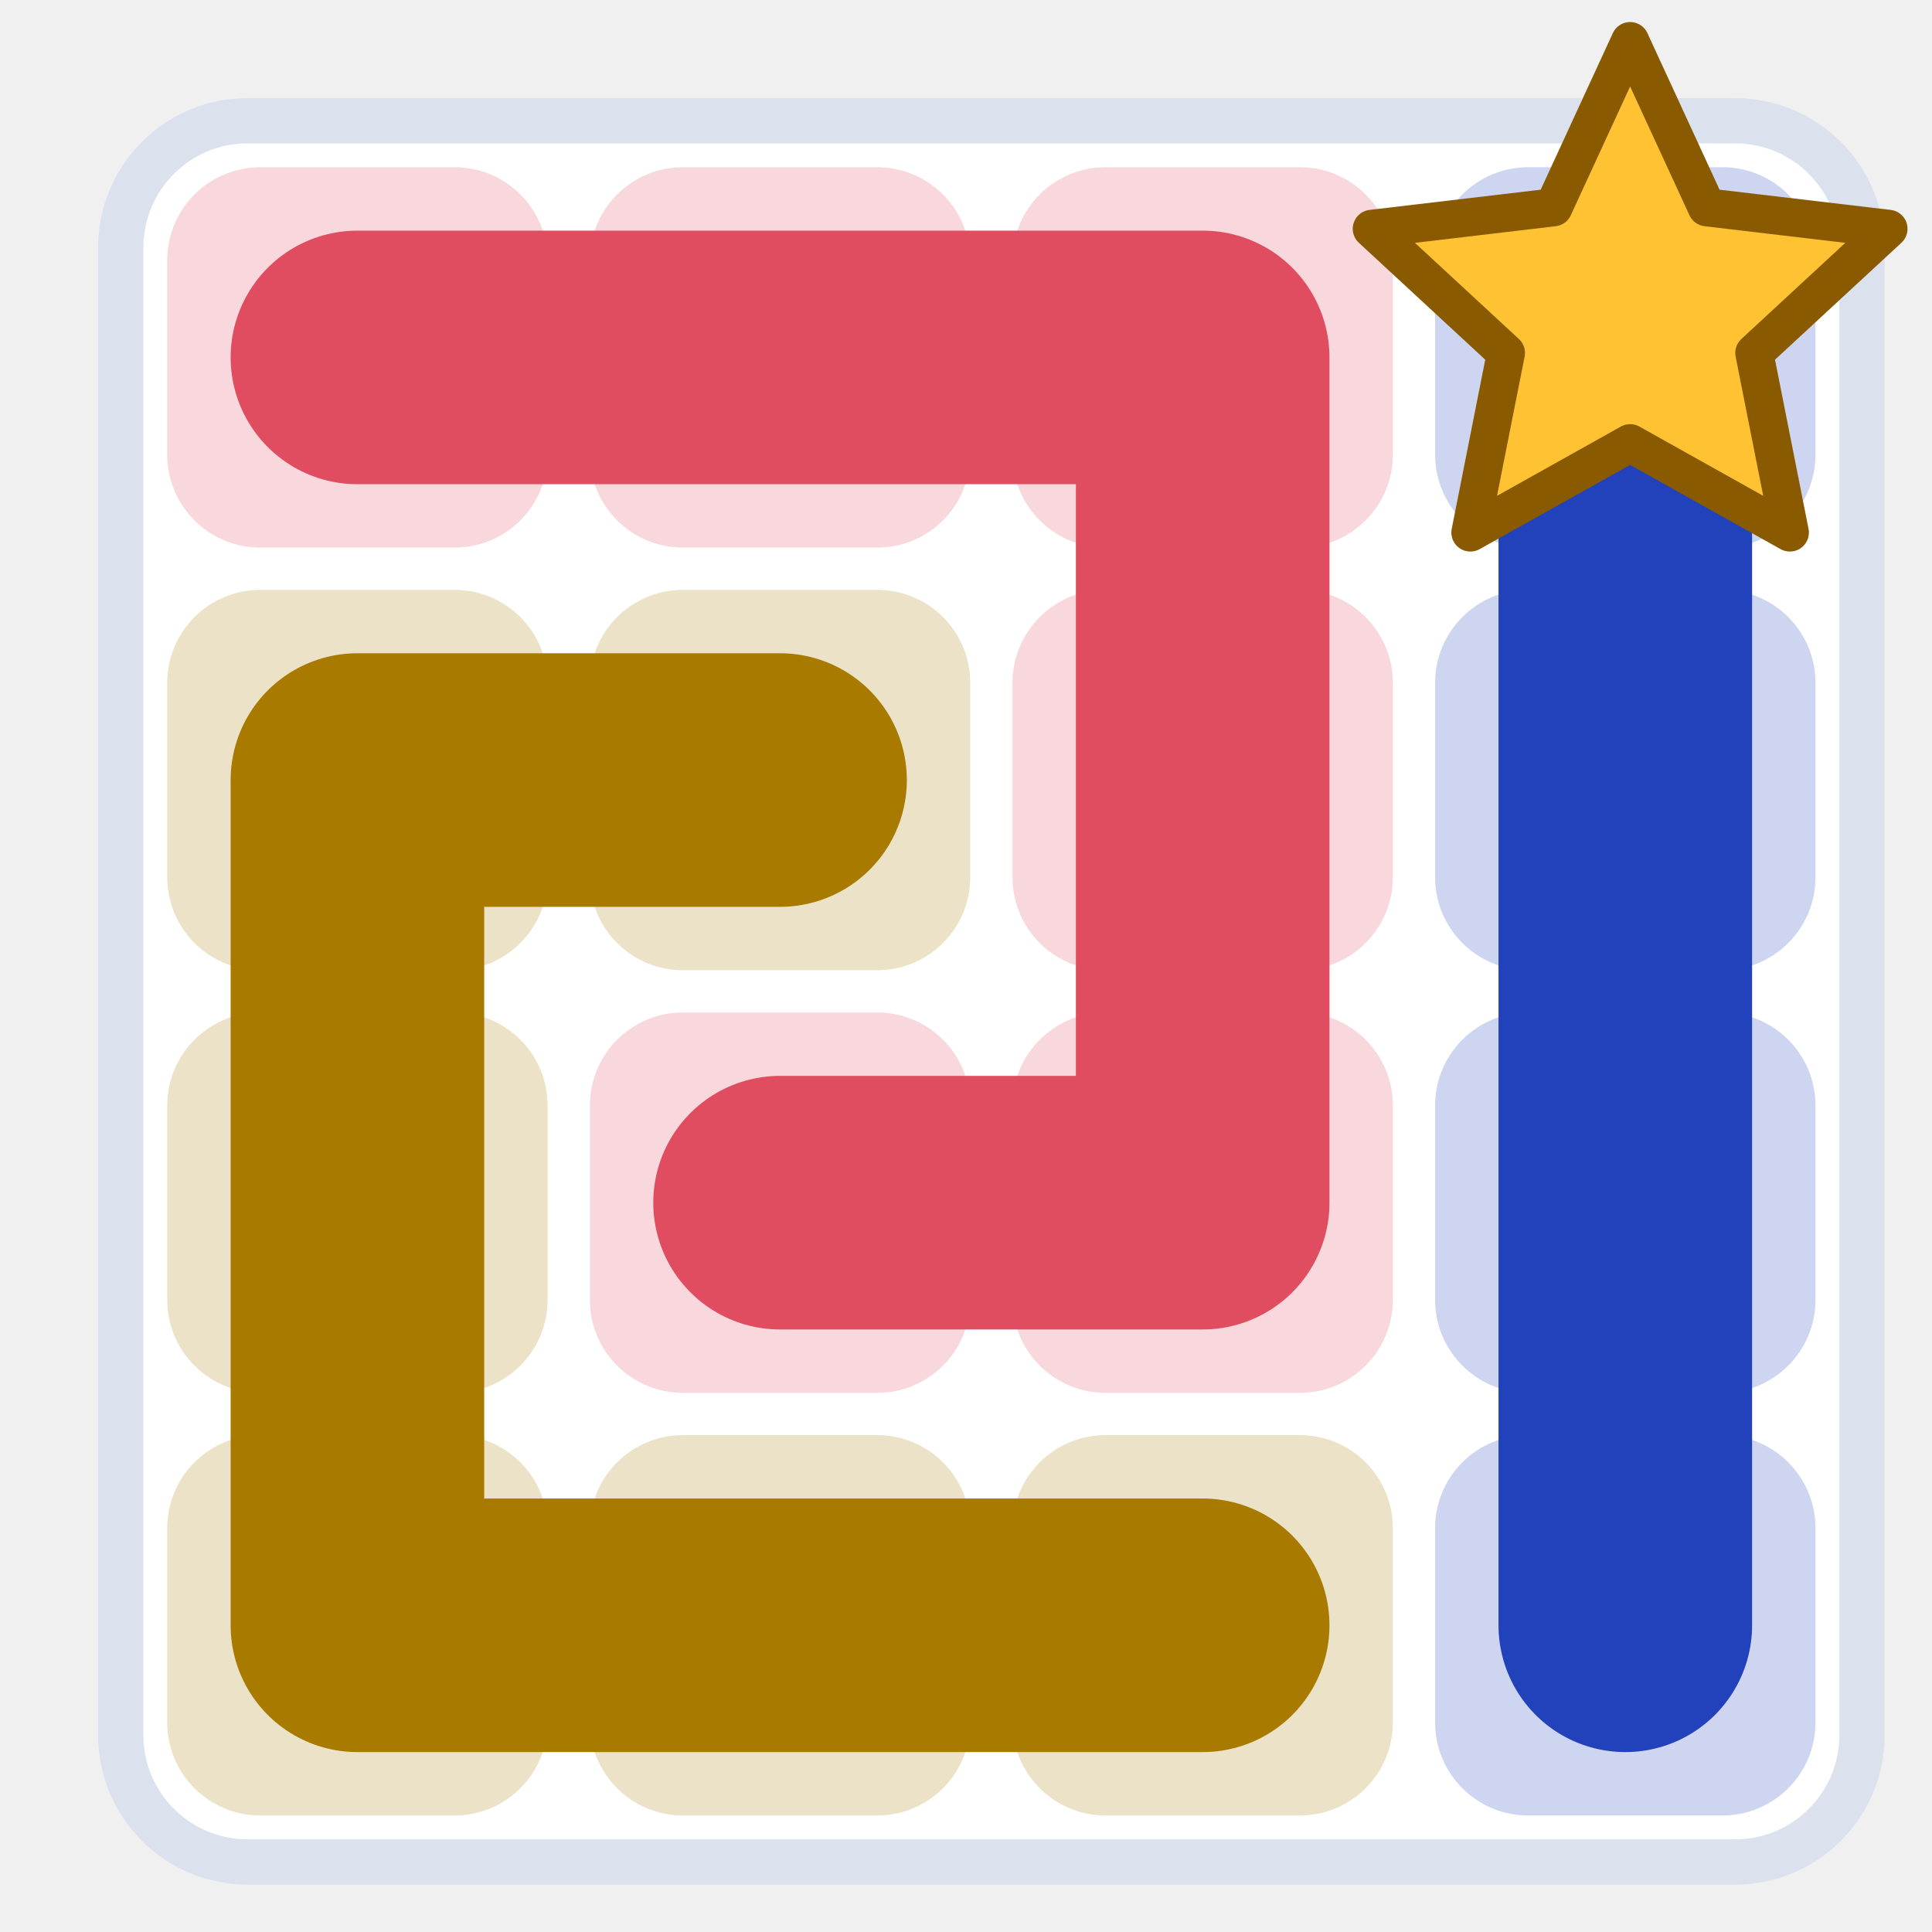
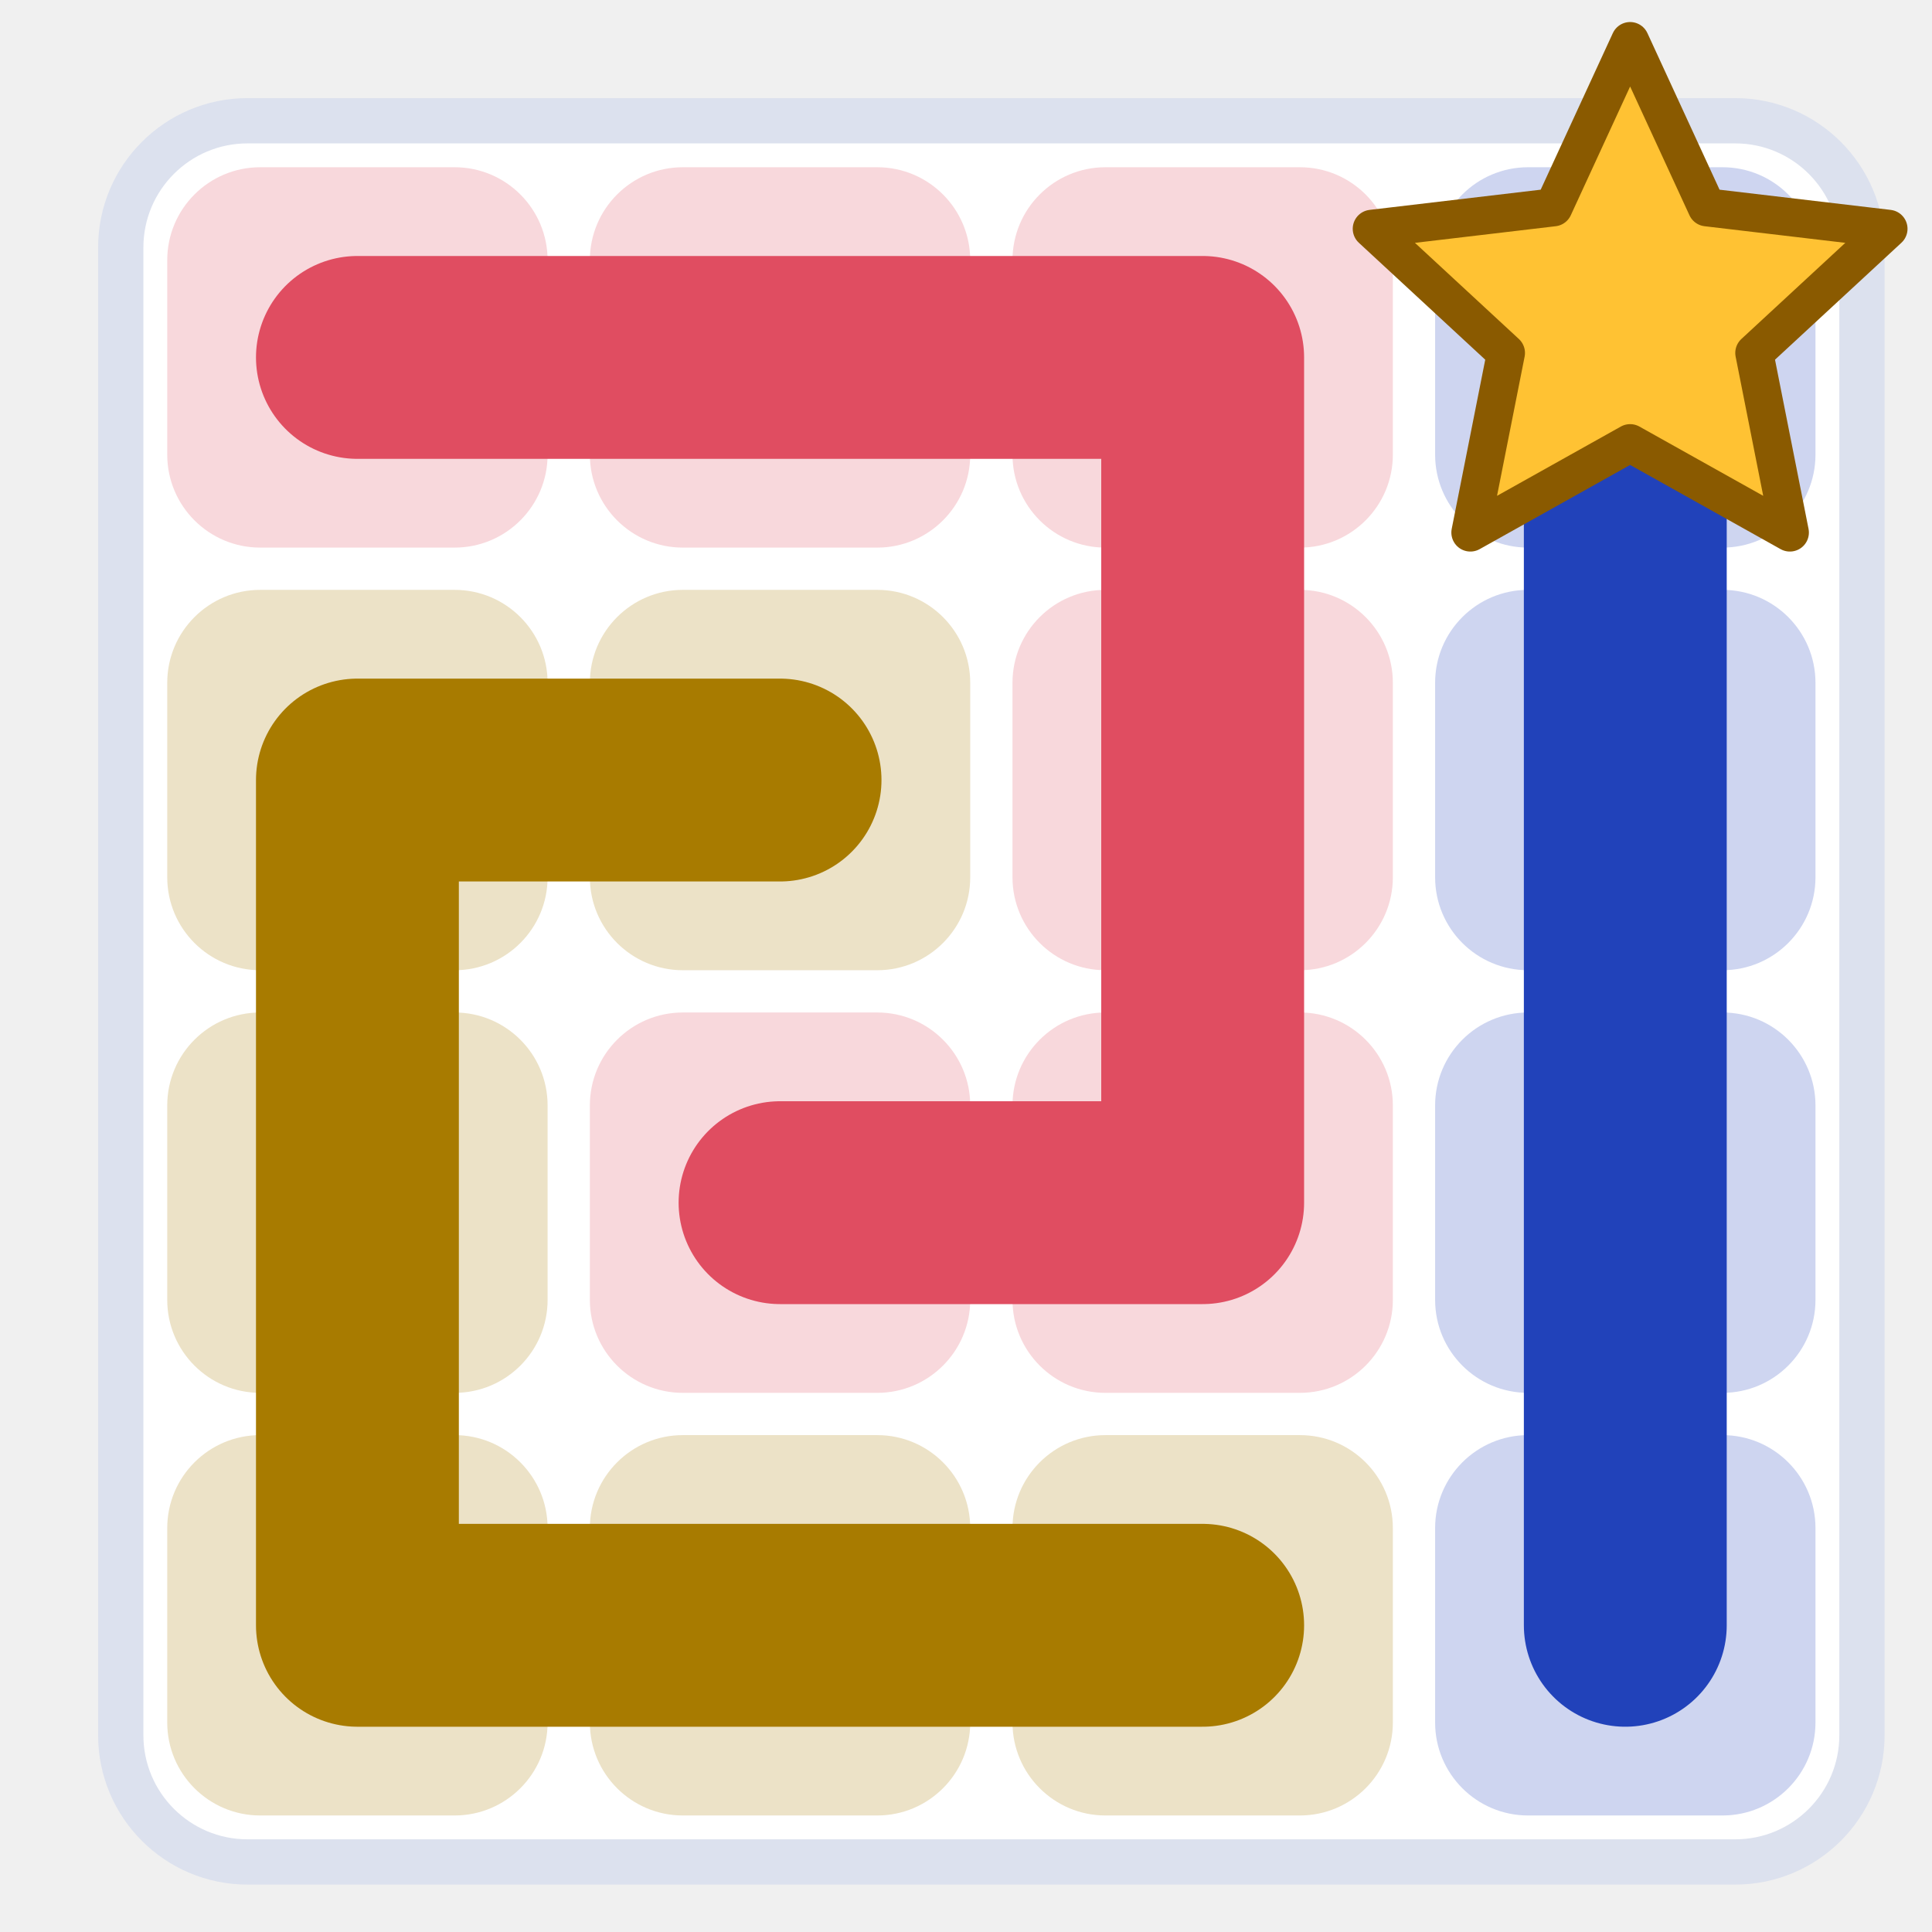
<svg xmlns="http://www.w3.org/2000/svg" width="64" height="64" viewBox="0 0 64 64">
  <rect x="4" y="4" width="57.68" height="57.68" rx="4.2" fill="#FFFFFF" stroke="#DCE1EE" stroke-width="1.5" />
  <rect x="5.54" y="5.54" width="12.6" height="12.6" rx="3.08" fill="#F8D8DC" />
  <rect x="19.54" y="5.54" width="12.6" height="12.6" rx="3.08" fill="#F8D8DC" />
  <rect x="33.54" y="5.54" width="12.6" height="12.6" rx="3.08" fill="#F8D8DC" />
  <rect x="47.54" y="5.54" width="12.6" height="12.6" rx="3.08" fill="#CED5F0" />
  <rect x="5.54" y="19.54" width="12.6" height="12.6" rx="3.08" fill="#ECE2C7" />
  <rect x="19.54" y="19.54" width="12.6" height="12.6" rx="3.08" fill="#ECE2C7" />
  <rect x="33.54" y="19.54" width="12.6" height="12.6" rx="3.08" fill="#F8D8DC" />
  <rect x="47.54" y="19.54" width="12.6" height="12.6" rx="3.08" fill="#CED5F0" />
  <rect x="5.54" y="33.54" width="12.6" height="12.6" rx="3.08" fill="#ECE2C7" />
  <rect x="19.54" y="33.54" width="12.6" height="12.6" rx="3.08" fill="#F8D8DC" />
  <rect x="33.54" y="33.54" width="12.6" height="12.6" rx="3.08" fill="#F8D8DC" />
  <rect x="47.54" y="33.54" width="12.6" height="12.6" rx="3.08" fill="#CED5F0" />
  <rect x="5.54" y="47.54" width="12.6" height="12.6" rx="3.08" fill="#ECE2C7" />
  <rect x="19.54" y="47.54" width="12.6" height="12.6" rx="3.08" fill="#ECE2C7" />
  <rect x="33.54" y="47.54" width="12.6" height="12.6" rx="3.08" fill="#ECE2C7" />
  <rect x="47.54" y="47.54" width="12.6" height="12.6" rx="3.08" fill="#CED5F0" />
-   <polyline points="11.84,11.84 25.84,11.84 39.84,11.84 39.84,25.84 39.84,39.84 25.84,39.84" fill="none" stroke="#E04D61" stroke-width="8.4" stroke-linecap="round" stroke-linejoin="round" />
-   <polyline points="53.84,11.84 53.84,25.84 53.84,39.84 53.84,53.84" fill="none" stroke="#2142BA" stroke-width="8.4" stroke-linecap="round" stroke-linejoin="round" />
-   <polyline points="25.84,25.84 11.84,25.84 11.84,39.84 11.84,53.84 25.84,53.84 39.84,53.84" fill="none" stroke="#A87B00" stroke-width="8.4" stroke-linecap="round" stroke-linejoin="round" />
+   <polyline points="11.84,11.84 25.84,11.84 39.84,11.84 39.84,25.84 39.84,39.84 25.84,39.84" fill="none" stroke="#E04D61" stroke-width="6.72" stroke-linecap="round" stroke-linejoin="round" />
+   <polyline points="53.84,11.84 53.84,25.84 53.84,39.84 53.84,53.84" fill="none" stroke="#2142BA" stroke-width="6.72" stroke-linecap="round" stroke-linejoin="round" />
+   <polyline points="25.84,25.84 11.84,25.84 11.84,39.84 11.84,53.84 25.84,53.84 39.84,53.84" fill="none" stroke="#A87B00" stroke-width="6.72" stroke-linecap="round" stroke-linejoin="round" />
  <path d="M0 -0.96 L0.282 -0.348 L0.951 -0.269 L0.457 0.188 L0.588 0.849 L0 0.52 L-0.588 0.849 L-0.457 0.188 L-0.951 -0.269 L-0.282 -0.348 Z" transform="translate(54 10) scale(9)" fill="#FFC233" stroke="#8A5A00" stroke-width="0.14" stroke-linejoin="round" />
</svg>
